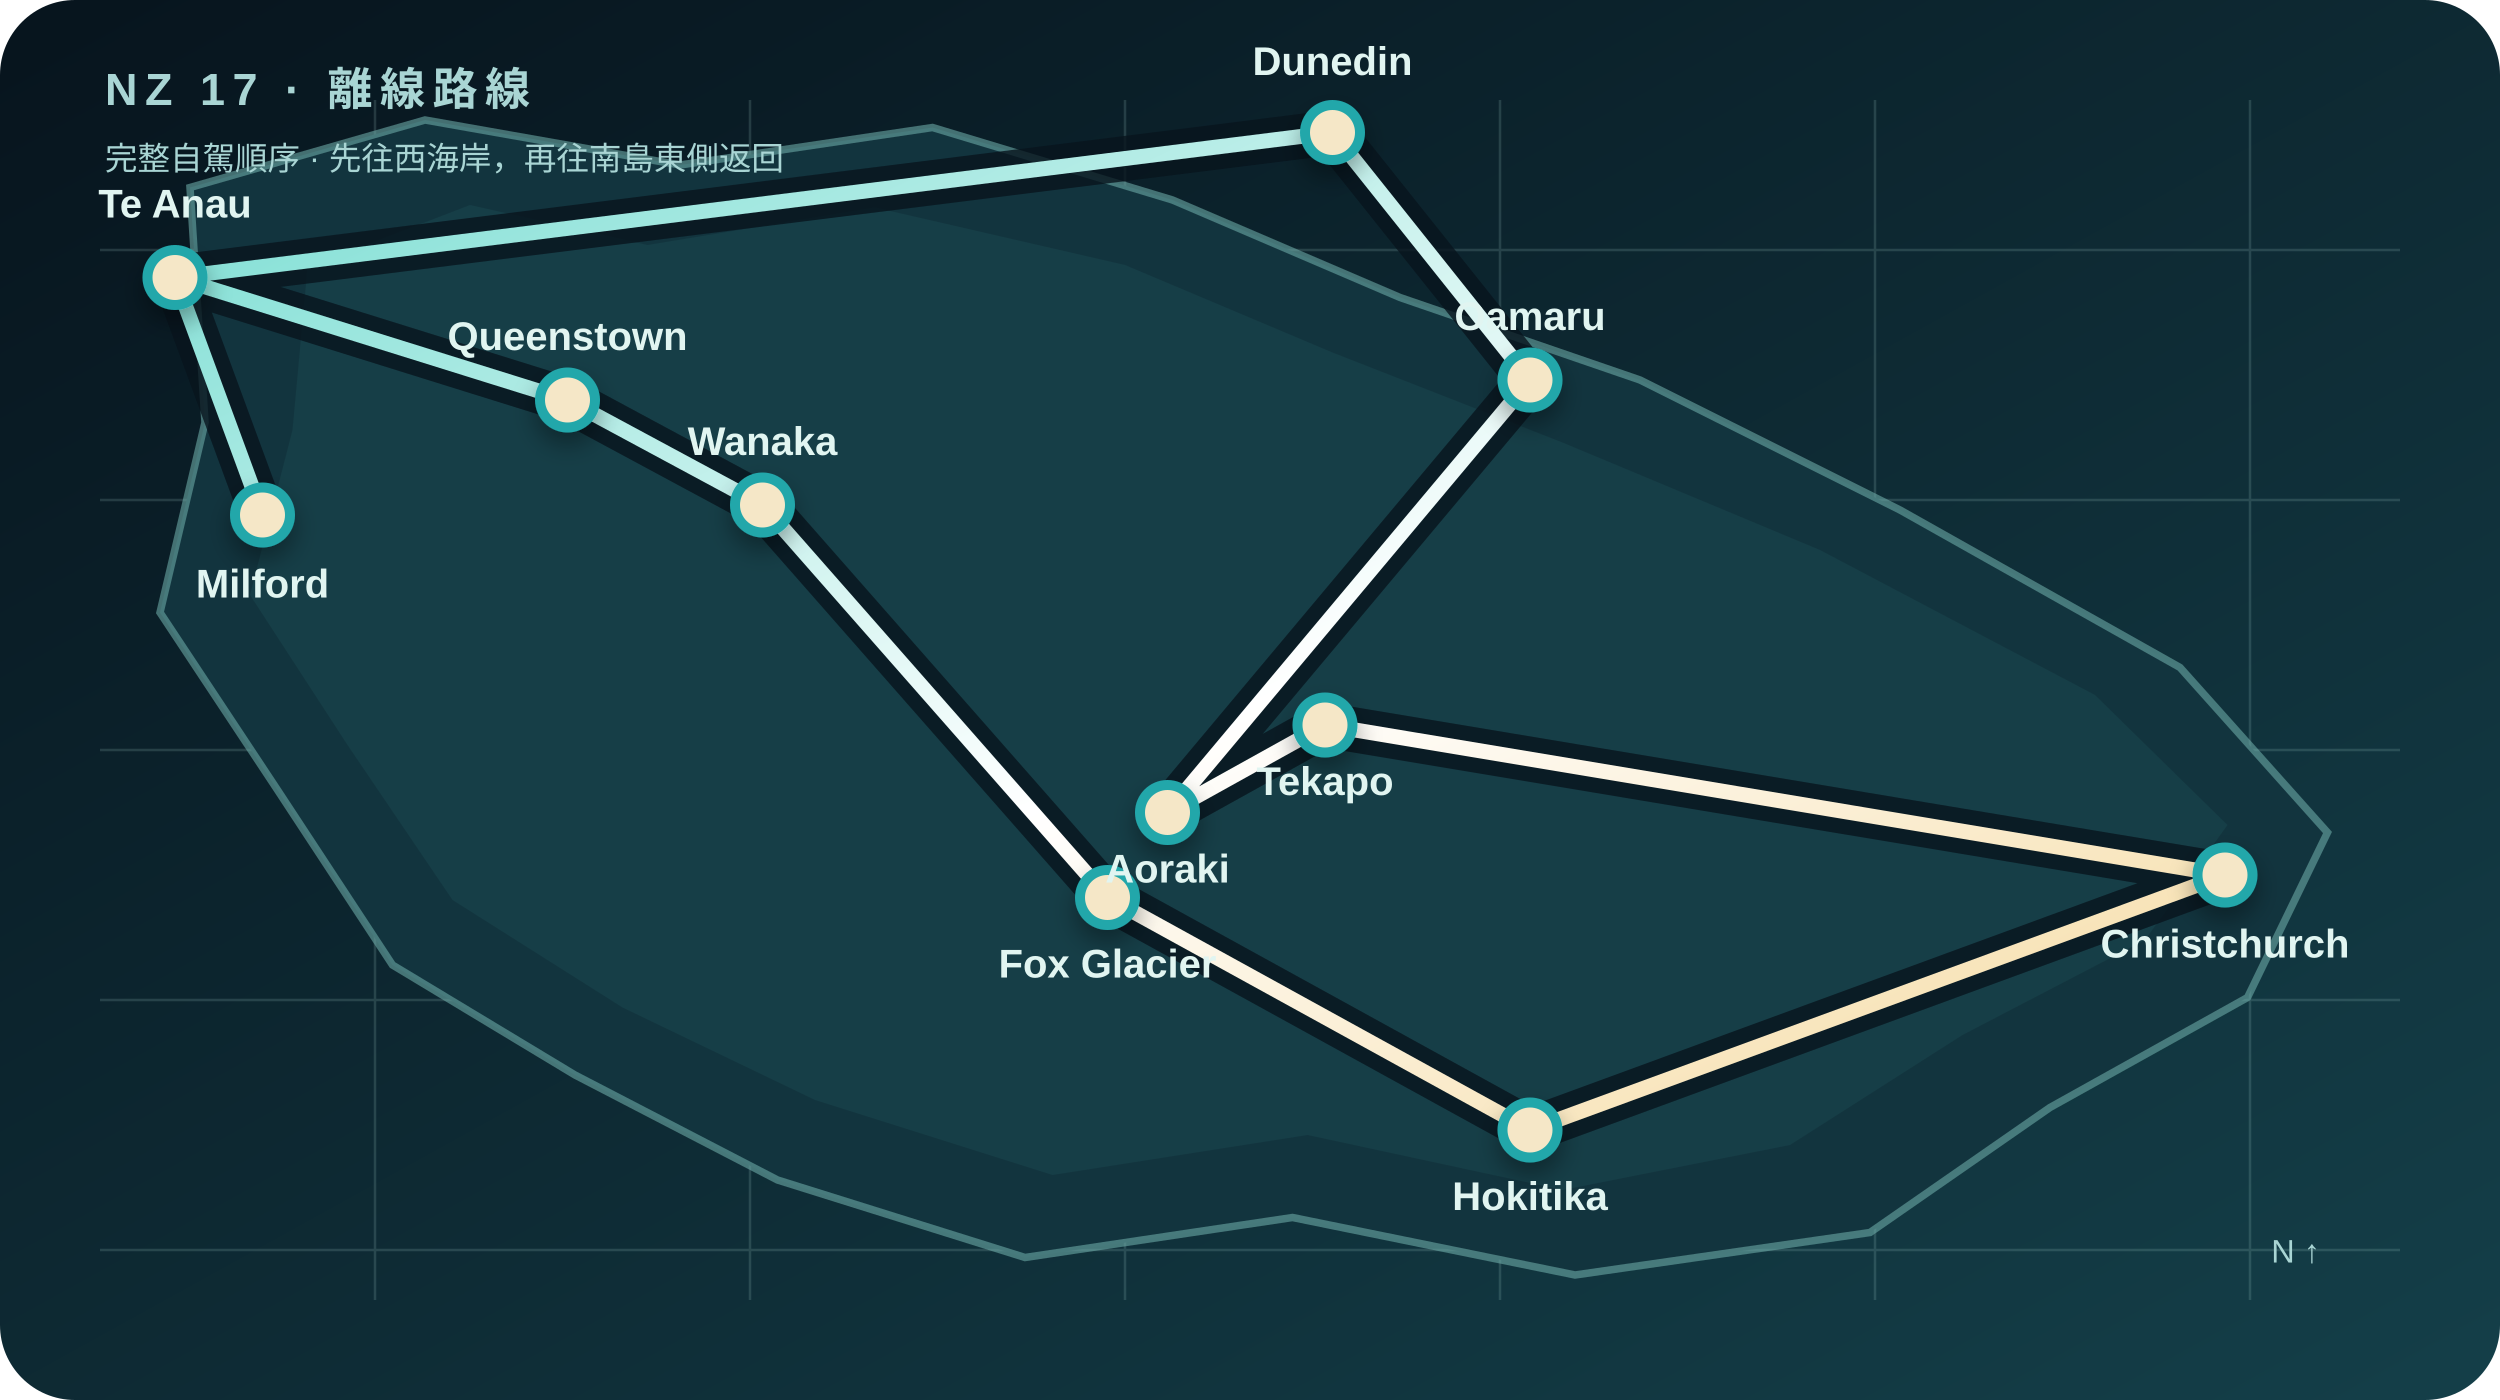
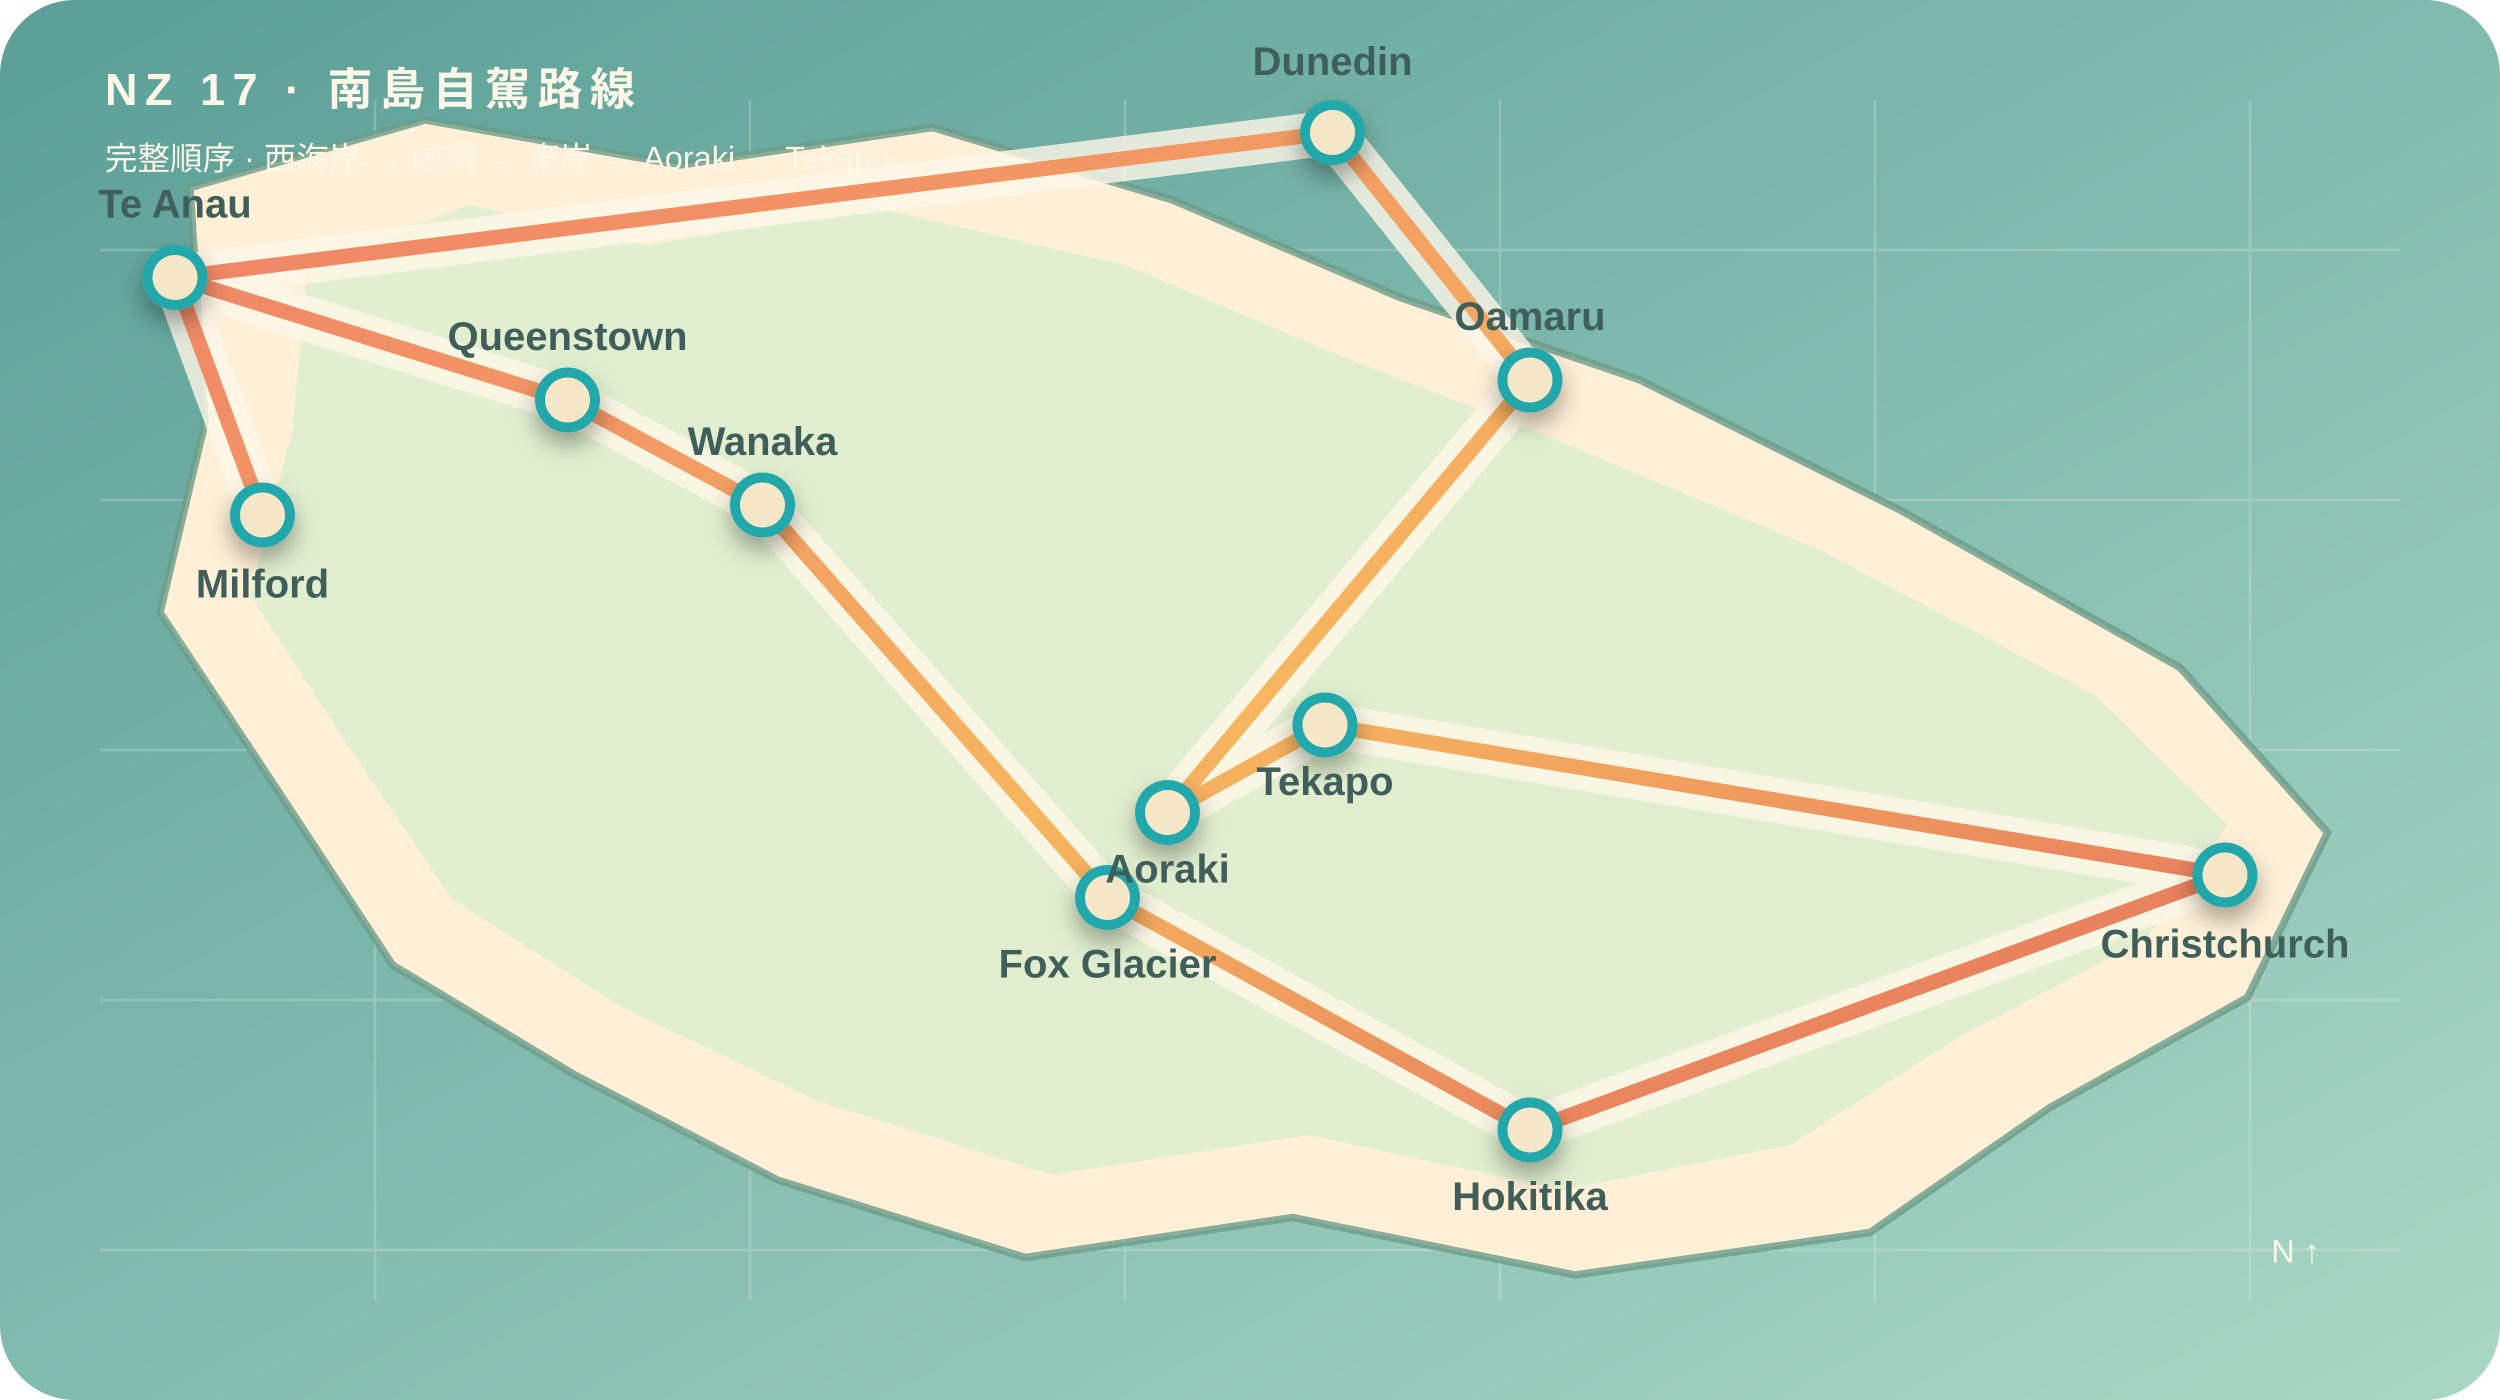
<svg xmlns="http://www.w3.org/2000/svg" viewBox="0 0 1000 560" role="img" aria-labelledby="title desc">
  <defs>
    <linearGradient id="night" x1="0" y1="0" x2="1" y2="1">
-       <stop stop-color="#07141d" />
-       <stop offset="1" stop-color="#143f49" />
+       <stop stop-color="#5b9f98" />
+       <stop offset="1" stop-color="#a9d7c5" />
    </linearGradient>
    <linearGradient id="route" x1="0" y1="0" x2="1" y2="1">
-       <stop stop-color="#78ddd2" />
-       <stop offset=".55" stop-color="#ffffff" />
-       <stop offset="1" stop-color="#f5d99d" />
+       <stop stop-color="#ef8068" />
+       <stop offset=".55" stop-color="#f7b65f" />
+       <stop offset="1" stop-color="#e36c5d" />
    </linearGradient>
    <filter id="shadow">
      <feDropShadow dx="0" dy="5" stdDeviation="5" flood-color="#000" flood-opacity=".35" />
    </filter>
  </defs>
  <rect width="1000" height="560" rx="30" fill="url(#night)" />
-   <g opacity=".16" stroke="#b8e4df" stroke-width="1">
+   <g opacity=".22" stroke="#fff8e9" stroke-width="1">
    <path d="M40 100H960M40 200H960M40 300H960M40 400H960M40 500H960" />
    <path d="M150 40V520M300 40V520M450 40V520M600 40V520M750 40V520M900 40V520" />
  </g>
-   <path d="M76 75 170 48 272 66 373 51 469 80 560 119 656 152 760 204 872 267 931 333 899 399 820 443 748 493 630 510 517 487 410 503 311 472 230 430 157 386 111 316 64 245 82 169Z" fill="#12343e" stroke="#6ba8a5" stroke-opacity=".6" stroke-width="3" />
-   <path d="M123 107 188 82 259 98 350 83 450 106 533 141 625 177 728 220 838 278 891 330 858 376 785 414 716 458 625 476 523 454 421 470 326 440 249 403 181 360 139 298 100 238 117 172Z" fill="#18434b" opacity=".65" />
-   <path d="M890 350 612 452 443 359 305 202 227 160 70 111 105 206 70 111 533 53 612 152 467 325 530 290 890 350" fill="none" stroke="#07141d" stroke-width="18" stroke-linecap="round" stroke-linejoin="round" opacity=".8" />
+   <path d="M76 75 170 48 272 66 373 51 469 80 560 119 656 152 760 204 872 267 931 333 899 399 820 443 748 493 630 510 517 487 410 503 311 472 230 430 157 386 111 316 64 245 82 169Z" fill="#fff0d7" stroke="#6c9c89" stroke-opacity=".8" stroke-width="3" />
+   <path d="M123 107 188 82 259 98 350 83 450 106 533 141 625 177 728 220 838 278 891 330 858 376 785 414 716 458 625 476 523 454 421 470 326 440 249 403 181 360 139 298 100 238 117 172Z" fill="#dcefcf" opacity=".85" />
+   <path d="M890 350 612 452 443 359 305 202 227 160 70 111 105 206 70 111 533 53 612 152 467 325 530 290 890 350" fill="none" stroke="#fff8e9" stroke-width="18" stroke-linecap="round" stroke-linejoin="round" opacity=".8" />
  <path d="M890 350 612 452 443 359 305 202 227 160 70 111 105 206 70 111 533 53 612 152 467 325 530 290 890 350" fill="none" stroke="url(#route)" stroke-width="6" stroke-linecap="round" stroke-linejoin="round" />
  <g fill="#f5e7c7" stroke="#23a7aa" stroke-width="4" filter="url(#shadow)">
    <circle cx="890" cy="350" r="11" />
    <circle cx="612" cy="452" r="11" />
    <circle cx="443" cy="359" r="11" />
    <circle cx="305" cy="202" r="11" />
    <circle cx="227" cy="160" r="11" />
    <circle cx="70" cy="111" r="11" />
    <circle cx="105" cy="206" r="11" />
    <circle cx="533" cy="53" r="11" />
    <circle cx="612" cy="152" r="11" />
    <circle cx="467" cy="325" r="11" />
    <circle cx="530" cy="290" r="11" />
  </g>
-   <g fill="#e1f5f1" font-family="-apple-system,BlinkMacSystemFont,Arial,sans-serif" font-size="16" font-weight="700">
+   <g fill="#405e5a" font-family="-apple-system,BlinkMacSystemFont,Arial,sans-serif" font-size="16" font-weight="700">
    <text x="890" y="383" text-anchor="middle">Christchurch</text>
    <text x="612" y="484" text-anchor="middle">Hokitika</text>
    <text x="443" y="391" text-anchor="middle">Fox Glacier</text>
    <text x="305" y="182" text-anchor="middle">Wanaka</text>
    <text x="227" y="140" text-anchor="middle">Queenstown</text>
    <text x="70" y="87" text-anchor="middle">Te Anau</text>
    <text x="105" y="239" text-anchor="middle">Milford</text>
    <text x="533" y="30" text-anchor="middle">Dunedin</text>
    <text x="612" y="132" text-anchor="middle">Oamaru</text>
    <text x="467" y="353" text-anchor="middle">Aoraki</text>
    <text x="530" y="318" text-anchor="middle">Tekapo</text>
  </g>
-   <g fill="#a9d5d4" font-family="-apple-system,BlinkMacSystemFont,Arial,sans-serif">
-     <text x="42" y="42" font-size="18" font-weight="700" letter-spacing="3">NZ 17 · 離線路線</text>
-     <text x="42" y="68" font-size="13">完整自駕順序 · 先往西海岸，再往南島東側返回</text>
+   <g fill="#fff8e9" font-family="-apple-system,BlinkMacSystemFont,Arial,sans-serif">
+     <text x="42" y="42" font-size="18" font-weight="700" letter-spacing="3">NZ 17 · 南島自駕路線</text>
+     <text x="42" y="68" font-size="13">完整順序 · 西海岸 → 峽灣 → 東岸 → Aoraki → Tekapo</text>
    <text x="928" y="505" font-size="13" text-anchor="end">N ↑</text>
  </g>
</svg>
